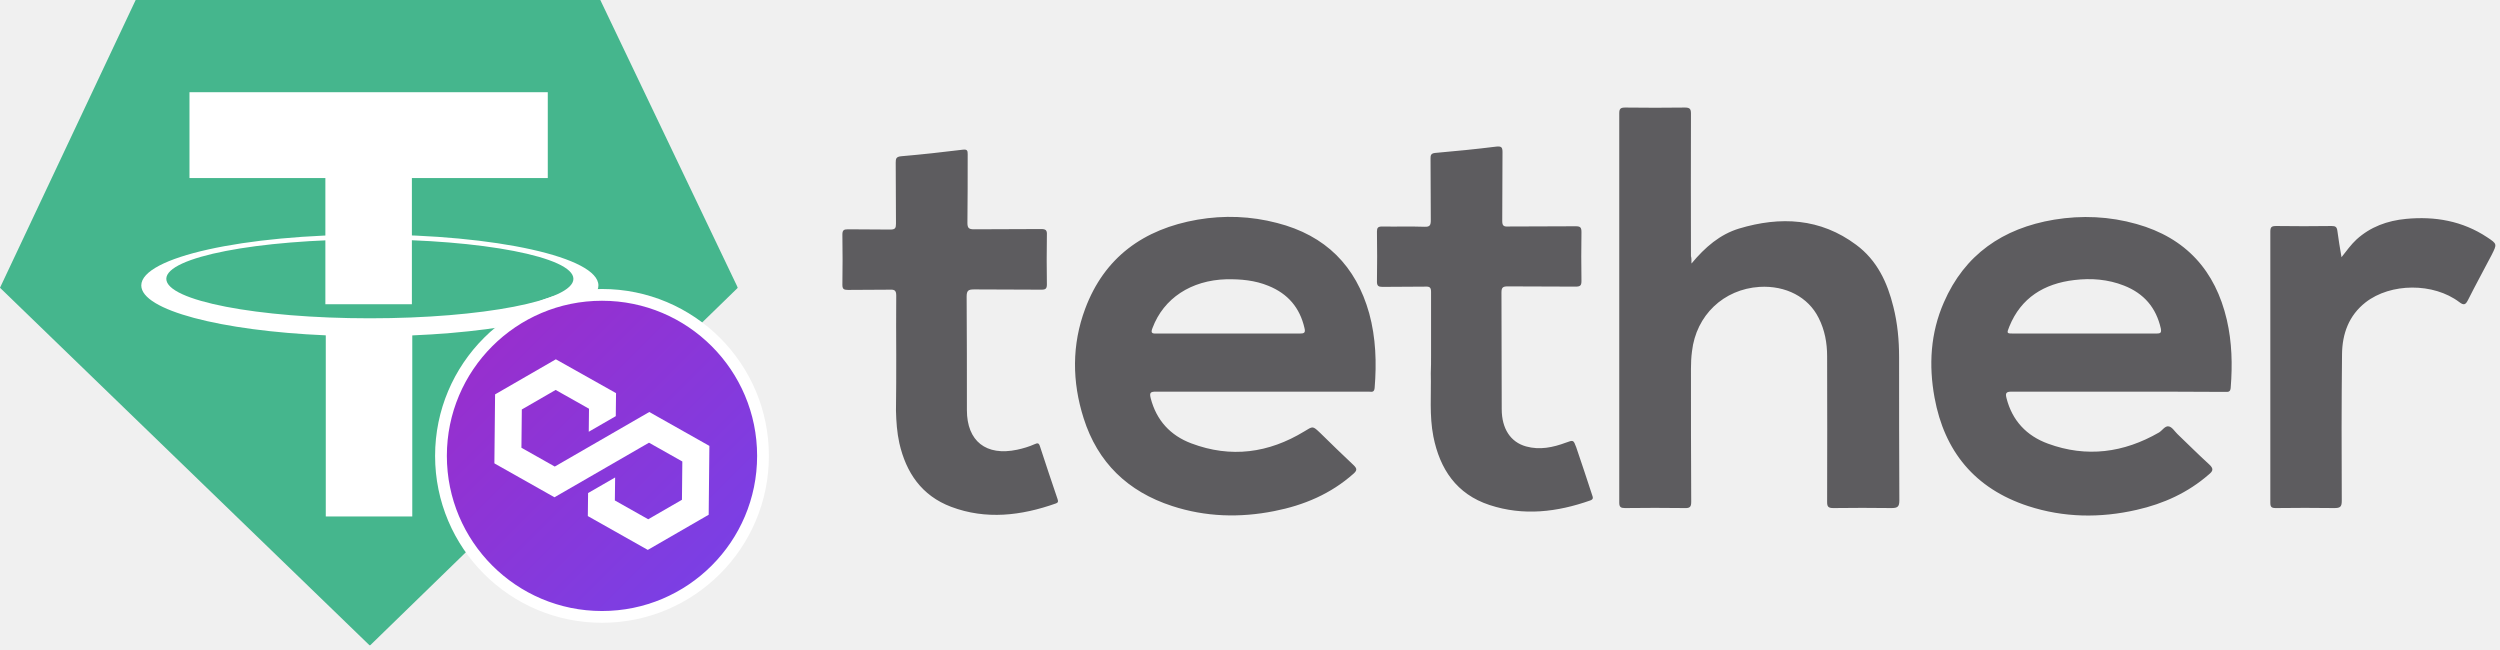
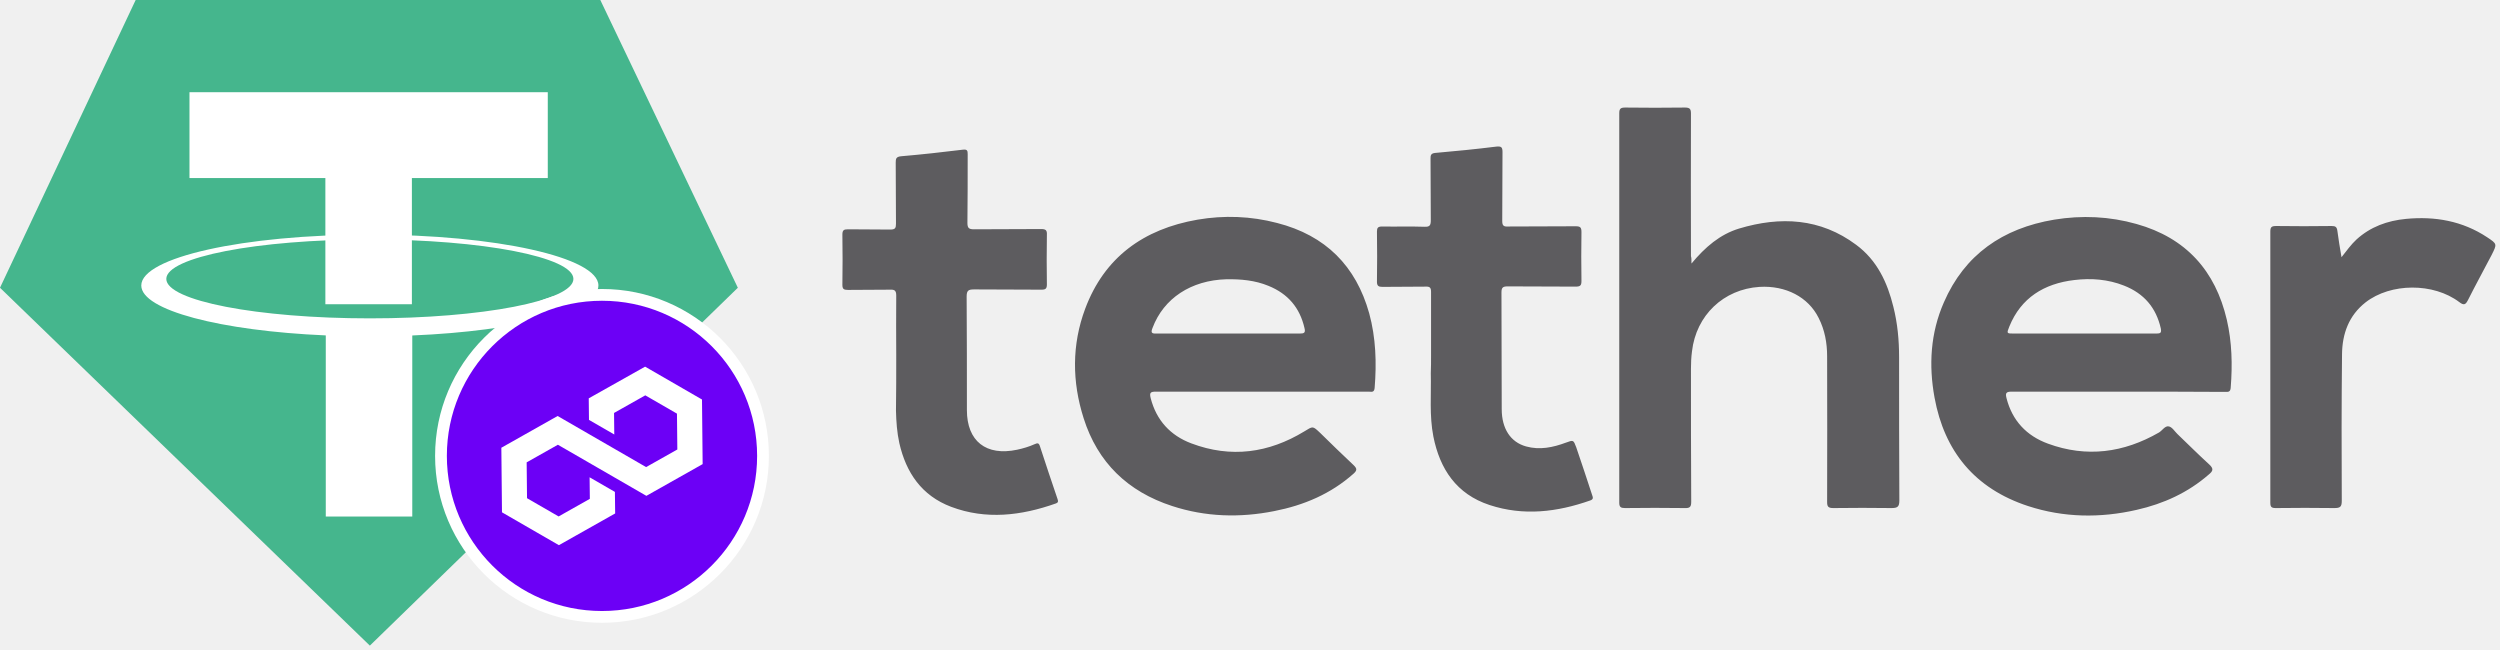
<svg xmlns="http://www.w3.org/2000/svg" width="154" height="40" viewBox="0 0 154 40" fill="none">
-   <g clip-path="url(#clip0_11727_216237)">
-     <path d="M104.195 16.234C105.04 15.219 105.949 14.438 107.129 14.078C109.681 13.312 112.137 13.438 114.337 15.078C115.629 16.031 116.267 17.406 116.633 18.906C116.889 19.922 116.984 20.953 116.984 22C116.984 24.938 116.984 27.875 117 30.828C117 31.219 116.889 31.297 116.506 31.297C115.31 31.281 114.13 31.281 112.934 31.297C112.615 31.297 112.551 31.203 112.551 30.922C112.567 27.938 112.551 24.938 112.551 21.953C112.551 21.125 112.408 20.328 112.025 19.578C111.387 18.297 110 17.578 108.389 17.672C106.173 17.812 104.482 19.422 104.227 21.641C104.179 22 104.163 22.359 104.163 22.719C104.163 25.453 104.163 28.172 104.179 30.906C104.179 31.203 104.115 31.312 103.781 31.297C102.553 31.281 101.325 31.281 100.097 31.297C99.842 31.297 99.746 31.234 99.746 30.969V6.969C99.746 6.688 99.842 6.625 100.113 6.625C101.341 6.641 102.569 6.641 103.796 6.625C104.099 6.625 104.163 6.719 104.163 7C104.147 9.922 104.163 12.859 104.163 15.781C104.195 15.875 104.195 16 104.195 16.234ZM77.74 24.125H71.202C70.851 24.125 70.803 24.203 70.883 24.531C71.234 25.891 72.095 26.828 73.386 27.312C75.826 28.234 78.154 27.906 80.339 26.578C80.881 26.25 80.85 26.219 81.328 26.672C82.014 27.344 82.683 28 83.385 28.656C83.592 28.859 83.608 28.969 83.385 29.172C81.982 30.422 80.323 31.125 78.489 31.484C76.368 31.906 74.264 31.844 72.207 31.172C69.464 30.281 67.614 28.484 66.753 25.766C66.035 23.516 66.019 21.234 66.848 19.016C68.028 15.859 70.436 14.109 73.769 13.531C75.412 13.25 77.054 13.312 78.665 13.734C81.663 14.5 83.528 16.391 84.342 19.297C84.756 20.812 84.804 22.359 84.677 23.906C84.645 24.203 84.469 24.125 84.31 24.125H77.74ZM75.651 20.547H80.052C80.323 20.547 80.435 20.516 80.355 20.203C80.068 18.953 79.335 18.094 78.139 17.609C77.309 17.266 76.432 17.188 75.539 17.203C73.371 17.266 71.68 18.375 70.995 20.203C70.883 20.484 70.931 20.562 71.25 20.547H75.651ZM130.459 24.125H123.921C123.57 24.125 123.522 24.219 123.602 24.531C123.953 25.906 124.83 26.844 126.153 27.328C128.53 28.203 130.826 27.891 132.995 26.641C133.202 26.516 133.361 26.219 133.601 26.266C133.808 26.312 133.951 26.562 134.127 26.734C134.781 27.359 135.418 28 136.088 28.609C136.375 28.875 136.327 29.016 136.056 29.234C134.781 30.344 133.282 31.031 131.623 31.406C129.375 31.922 127.126 31.891 124.926 31.172C121.641 30.094 119.775 27.797 119.169 24.5C118.802 22.5 118.914 20.516 119.743 18.625C121.019 15.688 123.363 14.062 126.536 13.531C128.242 13.25 129.949 13.328 131.607 13.797C134.669 14.656 136.471 16.688 137.173 19.703C137.491 21.078 137.523 22.469 137.412 23.875C137.396 24.172 137.236 24.141 137.045 24.141C134.844 24.125 132.644 24.125 130.459 24.125ZM128.386 20.547H132.835C133.09 20.547 133.154 20.5 133.106 20.234C132.819 18.953 132.07 18.078 130.842 17.594C129.853 17.203 128.817 17.125 127.78 17.25C125.914 17.469 124.495 18.344 123.777 20.109C123.602 20.547 123.602 20.547 124.064 20.547H128.386ZM55.208 21.922C55.208 20.688 55.192 19.438 55.208 18.203C55.208 17.906 55.112 17.828 54.825 17.844C53.964 17.859 53.103 17.844 52.241 17.859C51.986 17.859 51.891 17.812 51.891 17.547C51.907 16.516 51.907 15.484 51.891 14.453C51.891 14.188 51.97 14.125 52.225 14.125C53.103 14.141 53.98 14.125 54.841 14.141C55.144 14.141 55.192 14.047 55.192 13.781C55.176 12.531 55.192 11.281 55.176 10.016C55.176 9.766 55.208 9.656 55.511 9.625C56.786 9.516 58.046 9.375 59.322 9.219C59.593 9.188 59.609 9.297 59.609 9.5C59.609 10.906 59.609 12.328 59.593 13.734C59.593 14.047 59.688 14.125 59.992 14.125C61.379 14.109 62.75 14.125 64.138 14.109C64.425 14.109 64.504 14.188 64.488 14.469C64.472 15.484 64.472 16.5 64.488 17.516C64.488 17.781 64.409 17.844 64.153 17.844C62.766 17.828 61.395 17.844 60.007 17.828C59.657 17.828 59.545 17.891 59.545 18.266C59.561 20.594 59.561 22.922 59.561 25.266C59.561 27.172 60.741 28.109 62.654 27.703C63.021 27.625 63.388 27.516 63.739 27.359C63.914 27.281 63.994 27.281 64.058 27.484C64.409 28.562 64.775 29.656 65.142 30.734C65.19 30.875 65.206 30.953 65.031 31.016C62.91 31.766 60.741 32.031 58.588 31.219C56.77 30.531 55.813 29.109 55.399 27.297C55.255 26.641 55.208 25.969 55.192 25.297C55.208 24.188 55.208 23.062 55.208 21.922ZM88.153 21.891V17.984C88.153 17.734 88.089 17.641 87.818 17.656C86.925 17.672 86.048 17.656 85.155 17.672C84.916 17.672 84.82 17.609 84.82 17.359C84.836 16.328 84.836 15.297 84.82 14.266C84.82 14.031 84.884 13.953 85.139 13.953C86.016 13.969 86.893 13.938 87.754 13.969C88.089 13.984 88.137 13.859 88.137 13.562C88.121 12.297 88.137 11.031 88.121 9.766C88.121 9.578 88.137 9.453 88.392 9.422C89.652 9.312 90.912 9.188 92.171 9.031C92.475 9 92.554 9.062 92.554 9.359C92.538 10.781 92.554 12.188 92.538 13.609C92.538 13.891 92.618 13.969 92.889 13.953C94.276 13.938 95.68 13.953 97.067 13.938C97.354 13.938 97.418 14.016 97.418 14.297C97.402 15.297 97.402 16.312 97.418 17.312C97.418 17.594 97.338 17.656 97.051 17.656C95.664 17.641 94.26 17.656 92.873 17.641C92.57 17.641 92.49 17.719 92.49 18.016C92.506 20.406 92.49 22.797 92.506 25.203C92.506 26.406 93.049 27.234 94.005 27.5C94.85 27.734 95.664 27.562 96.461 27.266C96.924 27.094 96.924 27.094 97.099 27.562C97.434 28.531 97.753 29.516 98.072 30.484C98.12 30.625 98.183 30.75 97.96 30.828C95.919 31.547 93.846 31.797 91.757 31.109C89.716 30.438 88.695 28.891 88.296 26.891C88.041 25.594 88.169 24.297 88.137 23C88.153 22.641 88.153 22.266 88.153 21.891ZM144.237 15.844C144.556 15.438 144.827 15.062 145.162 14.75C146.023 13.969 147.059 13.594 148.207 13.484C149.993 13.312 151.684 13.609 153.199 14.609C153.837 15.031 153.821 15.031 153.486 15.703C153.007 16.625 152.497 17.547 152.035 18.469C151.891 18.75 151.795 18.844 151.492 18.609C149.898 17.406 147.267 17.422 145.72 18.625C144.683 19.438 144.285 20.562 144.269 21.812C144.237 24.828 144.237 27.844 144.253 30.859C144.253 31.234 144.141 31.297 143.79 31.297C142.594 31.281 141.382 31.281 140.186 31.297C139.915 31.297 139.852 31.219 139.852 30.969V14.266C139.852 13.984 139.931 13.922 140.218 13.922C141.351 13.938 142.499 13.938 143.631 13.922C143.87 13.922 143.95 13.984 143.982 14.219C144.045 14.734 144.141 15.266 144.237 15.844Z" fill="#5D5C5F" />
-     <mask id="mask0_11727_216237" style="mask-type:luminance" maskUnits="userSpaceOnUse" x="0" y="0" width="46" height="40">
-       <path d="M45.451 0H0V39.77H45.451V0Z" fill="white" />
-     </mask>
-     <g mask="url(#mask0_11727_216237)">
+   <g clip-path="url(#clip0_14466_80628)">
+     <g clip-path="url(#clip1_14466_80628)">
+       <path d="M104.195 16.234C105.04 15.219 105.949 14.438 107.129 14.078C109.681 13.312 112.137 13.438 114.337 15.078C115.629 16.031 116.267 17.406 116.633 18.906C116.889 19.922 116.984 20.953 116.984 22C116.984 24.938 116.984 27.875 117 30.828C117 31.219 116.889 31.297 116.506 31.297C115.31 31.281 114.13 31.281 112.934 31.297C112.615 31.297 112.551 31.203 112.551 30.922C112.567 27.938 112.551 24.938 112.551 21.953C112.551 21.125 112.408 20.328 112.025 19.578C111.387 18.297 110 17.578 108.389 17.672C106.173 17.812 104.482 19.422 104.227 21.641C104.179 22 104.163 22.359 104.163 22.719C104.163 25.453 104.163 28.172 104.179 30.906C104.179 31.203 104.115 31.312 103.781 31.297C102.553 31.281 101.325 31.281 100.097 31.297C99.842 31.297 99.746 31.234 99.746 30.969V6.969C99.746 6.688 99.842 6.625 100.113 6.625C101.341 6.641 102.569 6.641 103.796 6.625C104.099 6.625 104.163 6.719 104.163 7C104.147 9.922 104.163 12.859 104.163 15.781C104.195 15.875 104.195 16 104.195 16.234ZM77.74 24.125H71.202C70.851 24.125 70.803 24.203 70.883 24.531C71.234 25.891 72.095 26.828 73.386 27.312C75.826 28.234 78.154 27.906 80.339 26.578C80.881 26.25 80.85 26.219 81.328 26.672C82.014 27.344 82.683 28 83.385 28.656C83.592 28.859 83.608 28.969 83.385 29.172C81.982 30.422 80.323 31.125 78.489 31.484C76.368 31.906 74.264 31.844 72.207 31.172C69.464 30.281 67.614 28.484 66.753 25.766C66.035 23.516 66.019 21.234 66.848 19.016C68.028 15.859 70.436 14.109 73.769 13.531C75.412 13.25 77.054 13.312 78.665 13.734C81.663 14.5 83.528 16.391 84.342 19.297C84.756 20.812 84.804 22.359 84.677 23.906C84.645 24.203 84.469 24.125 84.31 24.125H77.74ZM75.651 20.547H80.052C80.323 20.547 80.435 20.516 80.355 20.203C80.068 18.953 79.335 18.094 78.139 17.609C77.309 17.266 76.432 17.188 75.539 17.203C73.371 17.266 71.68 18.375 70.995 20.203C70.883 20.484 70.931 20.562 71.25 20.547H75.651ZM130.459 24.125H123.921C123.57 24.125 123.522 24.219 123.602 24.531C123.953 25.906 124.83 26.844 126.153 27.328C128.53 28.203 130.826 27.891 132.995 26.641C133.202 26.516 133.361 26.219 133.601 26.266C133.808 26.312 133.951 26.562 134.127 26.734C134.781 27.359 135.418 28 136.088 28.609C136.375 28.875 136.327 29.016 136.056 29.234C134.781 30.344 133.282 31.031 131.623 31.406C129.375 31.922 127.126 31.891 124.926 31.172C121.641 30.094 119.775 27.797 119.169 24.5C118.802 22.5 118.914 20.516 119.743 18.625C121.019 15.688 123.363 14.062 126.536 13.531C128.242 13.25 129.949 13.328 131.607 13.797C134.669 14.656 136.471 16.688 137.173 19.703C137.491 21.078 137.523 22.469 137.412 23.875C137.396 24.172 137.236 24.141 137.045 24.141C134.844 24.125 132.644 24.125 130.459 24.125ZM128.386 20.547H132.835C133.09 20.547 133.154 20.5 133.106 20.234C132.819 18.953 132.07 18.078 130.842 17.594C129.853 17.203 128.817 17.125 127.78 17.25C125.914 17.469 124.495 18.344 123.777 20.109C123.602 20.547 123.602 20.547 124.064 20.547H128.386ZM55.208 21.922C55.208 20.688 55.192 19.438 55.208 18.203C55.208 17.906 55.112 17.828 54.825 17.844C53.964 17.859 53.103 17.844 52.241 17.859C51.986 17.859 51.891 17.812 51.891 17.547C51.907 16.516 51.907 15.484 51.891 14.453C51.891 14.188 51.97 14.125 52.225 14.125C53.103 14.141 53.98 14.125 54.841 14.141C55.144 14.141 55.192 14.047 55.192 13.781C55.176 12.531 55.192 11.281 55.176 10.016C55.176 9.766 55.208 9.656 55.511 9.625C56.786 9.516 58.046 9.375 59.322 9.219C59.593 9.188 59.609 9.297 59.609 9.5C59.609 10.906 59.609 12.328 59.593 13.734C59.593 14.047 59.688 14.125 59.992 14.125C61.379 14.109 62.75 14.125 64.138 14.109C64.425 14.109 64.504 14.188 64.488 14.469C64.472 15.484 64.472 16.5 64.488 17.516C64.488 17.781 64.409 17.844 64.153 17.844C62.766 17.828 61.395 17.844 60.007 17.828C59.657 17.828 59.545 17.891 59.545 18.266C59.561 20.594 59.561 22.922 59.561 25.266C59.561 27.172 60.741 28.109 62.654 27.703C63.021 27.625 63.388 27.516 63.739 27.359C63.914 27.281 63.994 27.281 64.058 27.484C64.409 28.562 64.775 29.656 65.142 30.734C65.19 30.875 65.206 30.953 65.031 31.016C62.91 31.766 60.741 32.031 58.588 31.219C56.77 30.531 55.813 29.109 55.399 27.297C55.255 26.641 55.208 25.969 55.192 25.297C55.208 24.188 55.208 23.062 55.208 21.922ZM88.153 21.891V17.984C88.153 17.734 88.089 17.641 87.818 17.656C86.925 17.672 86.048 17.656 85.155 17.672C84.916 17.672 84.82 17.609 84.82 17.359C84.836 16.328 84.836 15.297 84.82 14.266C84.82 14.031 84.884 13.953 85.139 13.953C86.016 13.969 86.893 13.938 87.754 13.969C88.089 13.984 88.137 13.859 88.137 13.562C88.121 12.297 88.137 11.031 88.121 9.766C88.121 9.578 88.137 9.453 88.392 9.422C89.652 9.312 90.912 9.188 92.171 9.031C92.475 9 92.554 9.062 92.554 9.359C92.538 10.781 92.554 12.188 92.538 13.609C92.538 13.891 92.618 13.969 92.889 13.953C94.276 13.938 95.68 13.953 97.067 13.938C97.354 13.938 97.418 14.016 97.418 14.297C97.402 15.297 97.402 16.312 97.418 17.312C97.418 17.594 97.338 17.656 97.051 17.656C95.664 17.641 94.26 17.656 92.873 17.641C92.57 17.641 92.49 17.719 92.49 18.016C92.506 20.406 92.49 22.797 92.506 25.203C92.506 26.406 93.049 27.234 94.005 27.5C94.85 27.734 95.664 27.562 96.461 27.266C96.924 27.094 96.924 27.094 97.099 27.562C97.434 28.531 97.753 29.516 98.072 30.484C98.12 30.625 98.183 30.75 97.96 30.828C95.919 31.547 93.846 31.797 91.757 31.109C89.716 30.438 88.695 28.891 88.296 26.891C88.041 25.594 88.169 24.297 88.137 23C88.153 22.641 88.153 22.266 88.153 21.891ZM144.237 15.844C144.556 15.438 144.827 15.062 145.162 14.75C146.023 13.969 147.059 13.594 148.207 13.484C149.993 13.312 151.684 13.609 153.199 14.609C153.837 15.031 153.821 15.031 153.486 15.703C153.007 16.625 152.497 17.547 152.035 18.469C151.891 18.75 151.795 18.844 151.492 18.609C149.898 17.406 147.267 17.422 145.72 18.625C144.683 19.438 144.285 20.562 144.269 21.812C144.237 24.828 144.237 27.844 144.253 30.859C144.253 31.234 144.141 31.297 143.79 31.297C142.594 31.281 141.382 31.281 140.186 31.297C139.915 31.297 139.852 31.219 139.852 30.969V14.266C139.852 13.984 139.931 13.922 140.218 13.922C141.351 13.938 142.499 13.938 143.631 13.922C143.87 13.922 143.95 13.984 143.982 14.219C144.045 14.734 144.141 15.266 144.237 15.844Z" fill="#5D5C5F" />
+     </g>
+     <g clip-path="url(#clip2_14466_80628)">
      <path d="M8.357 0L0 17.726L22.783 39.77L45.451 17.726L36.979 0H8.357Z" fill="#45B68D" />
      <path d="M33.743 5.68H11.672V10.968H20.043V18.741H25.372V10.968H33.743V5.68Z" fill="white" />
-       <path d="M22.783 19.607C15.858 19.607 10.244 18.519 10.244 17.177C10.244 15.835 15.858 14.747 22.783 14.747C29.708 14.747 35.322 15.835 35.322 17.177C35.322 18.519 29.708 19.607 22.783 19.607ZM36.862 17.582C36.862 15.852 30.559 14.449 22.783 14.449C15.007 14.449 8.703 15.852 8.703 17.582C8.703 19.106 13.591 20.376 20.068 20.657V31.815H25.396V20.661C31.923 20.389 36.862 19.114 36.862 17.582Z" fill="white" />
+       <path d="M22.783 19.611C15.858 19.611 10.244 18.523 10.244 17.181C10.244 15.839 15.858 14.751 22.783 14.751C29.708 14.751 35.322 15.839 35.322 17.181C35.322 18.523 29.708 19.611 22.783 19.611ZM36.862 17.586C36.862 15.856 30.559 14.453 22.783 14.453C15.007 14.453 8.703 15.856 8.703 17.586C8.703 19.11 13.591 20.38 20.068 20.661V31.819H25.396V20.665C31.923 20.393 36.862 19.118 36.862 17.586Z" fill="white" />
    </g>
-     <path d="M37.083 38.001C42.56 38.001 47.001 33.56 47.001 28.082C47.001 22.605 42.56 18.164 37.083 18.164C31.605 18.164 27.164 22.605 27.164 28.082C27.164 33.56 31.605 38.001 37.083 38.001Z" fill="url(#paint0_linear_11727_216237)" stroke="white" stroke-width="0.725" />
-     <g clip-path="url(#clip1_11727_216237)">
-       <path d="M37.932 25.635L37.948 24.217L34.24 22.133L30.497 24.294L30.454 28.544L34.156 30.632L39.978 27.27L42.032 28.428L42.008 30.787L39.93 31.987L37.875 30.828L37.892 29.411L36.226 30.372L36.21 31.79L39.911 33.878L43.655 31.716L43.698 27.467L39.996 25.379L34.174 28.74L32.12 27.582L32.144 25.224L34.228 24.02L36.283 25.178L36.267 26.596L37.932 25.635Z" fill="white" />
-     </g>
+     <path d="M37.083 38.001C42.56 38.001 47.001 33.56 47.001 28.082C47.001 22.605 42.56 18.164 37.083 18.164C31.605 18.164 27.164 22.605 27.164 28.082C27.164 33.56 31.605 38.001 37.083 38.001Z" fill="#6C00F6" stroke="white" stroke-width="0.725" />
+     <path d="M36.281 25.865L36.266 24.538L39.738 22.586L43.243 24.61L43.283 28.589L39.817 30.544L34.366 27.396L32.442 28.481L32.465 30.689L34.411 31.813L36.334 30.728L36.319 29.401L37.878 30.301L37.894 31.628L34.428 33.583L30.922 31.559L30.883 27.581L34.349 25.625L39.8 28.773L41.724 27.688L41.701 25.48L39.749 24.353L37.825 25.438L37.84 26.765L36.281 25.865Z" fill="white" />
  </g>
  <defs>
-     <linearGradient id="paint0_linear_11727_216237" x1="27" y1="18" x2="47" y2="38" gradientUnits="userSpaceOnUse">
-       <stop offset="0.164" stop-color="#972FCE" />
-       <stop offset="0.842" stop-color="#7B3FE4" />
-     </linearGradient>
-     <clipPath id="clip0_11727_216237">
+     <clipPath id="clip0_14466_80628">
      <rect width="154" height="40" fill="white" />
    </clipPath>
-     <clipPath id="clip1_11727_216237">
-       <rect width="13" height="12" fill="white" transform="translate(39.0234 19.3711) rotate(60)" />
+     <clipPath id="clip1_14466_80628">
+       <rect width="101.824" height="25.132" fill="white" transform="translate(51.8906 6.625)" />
+     </clipPath>
+     <clipPath id="clip2_14466_80628">
+       <rect width="45.451" height="39.77" fill="white" />
    </clipPath>
  </defs>
</svg>
